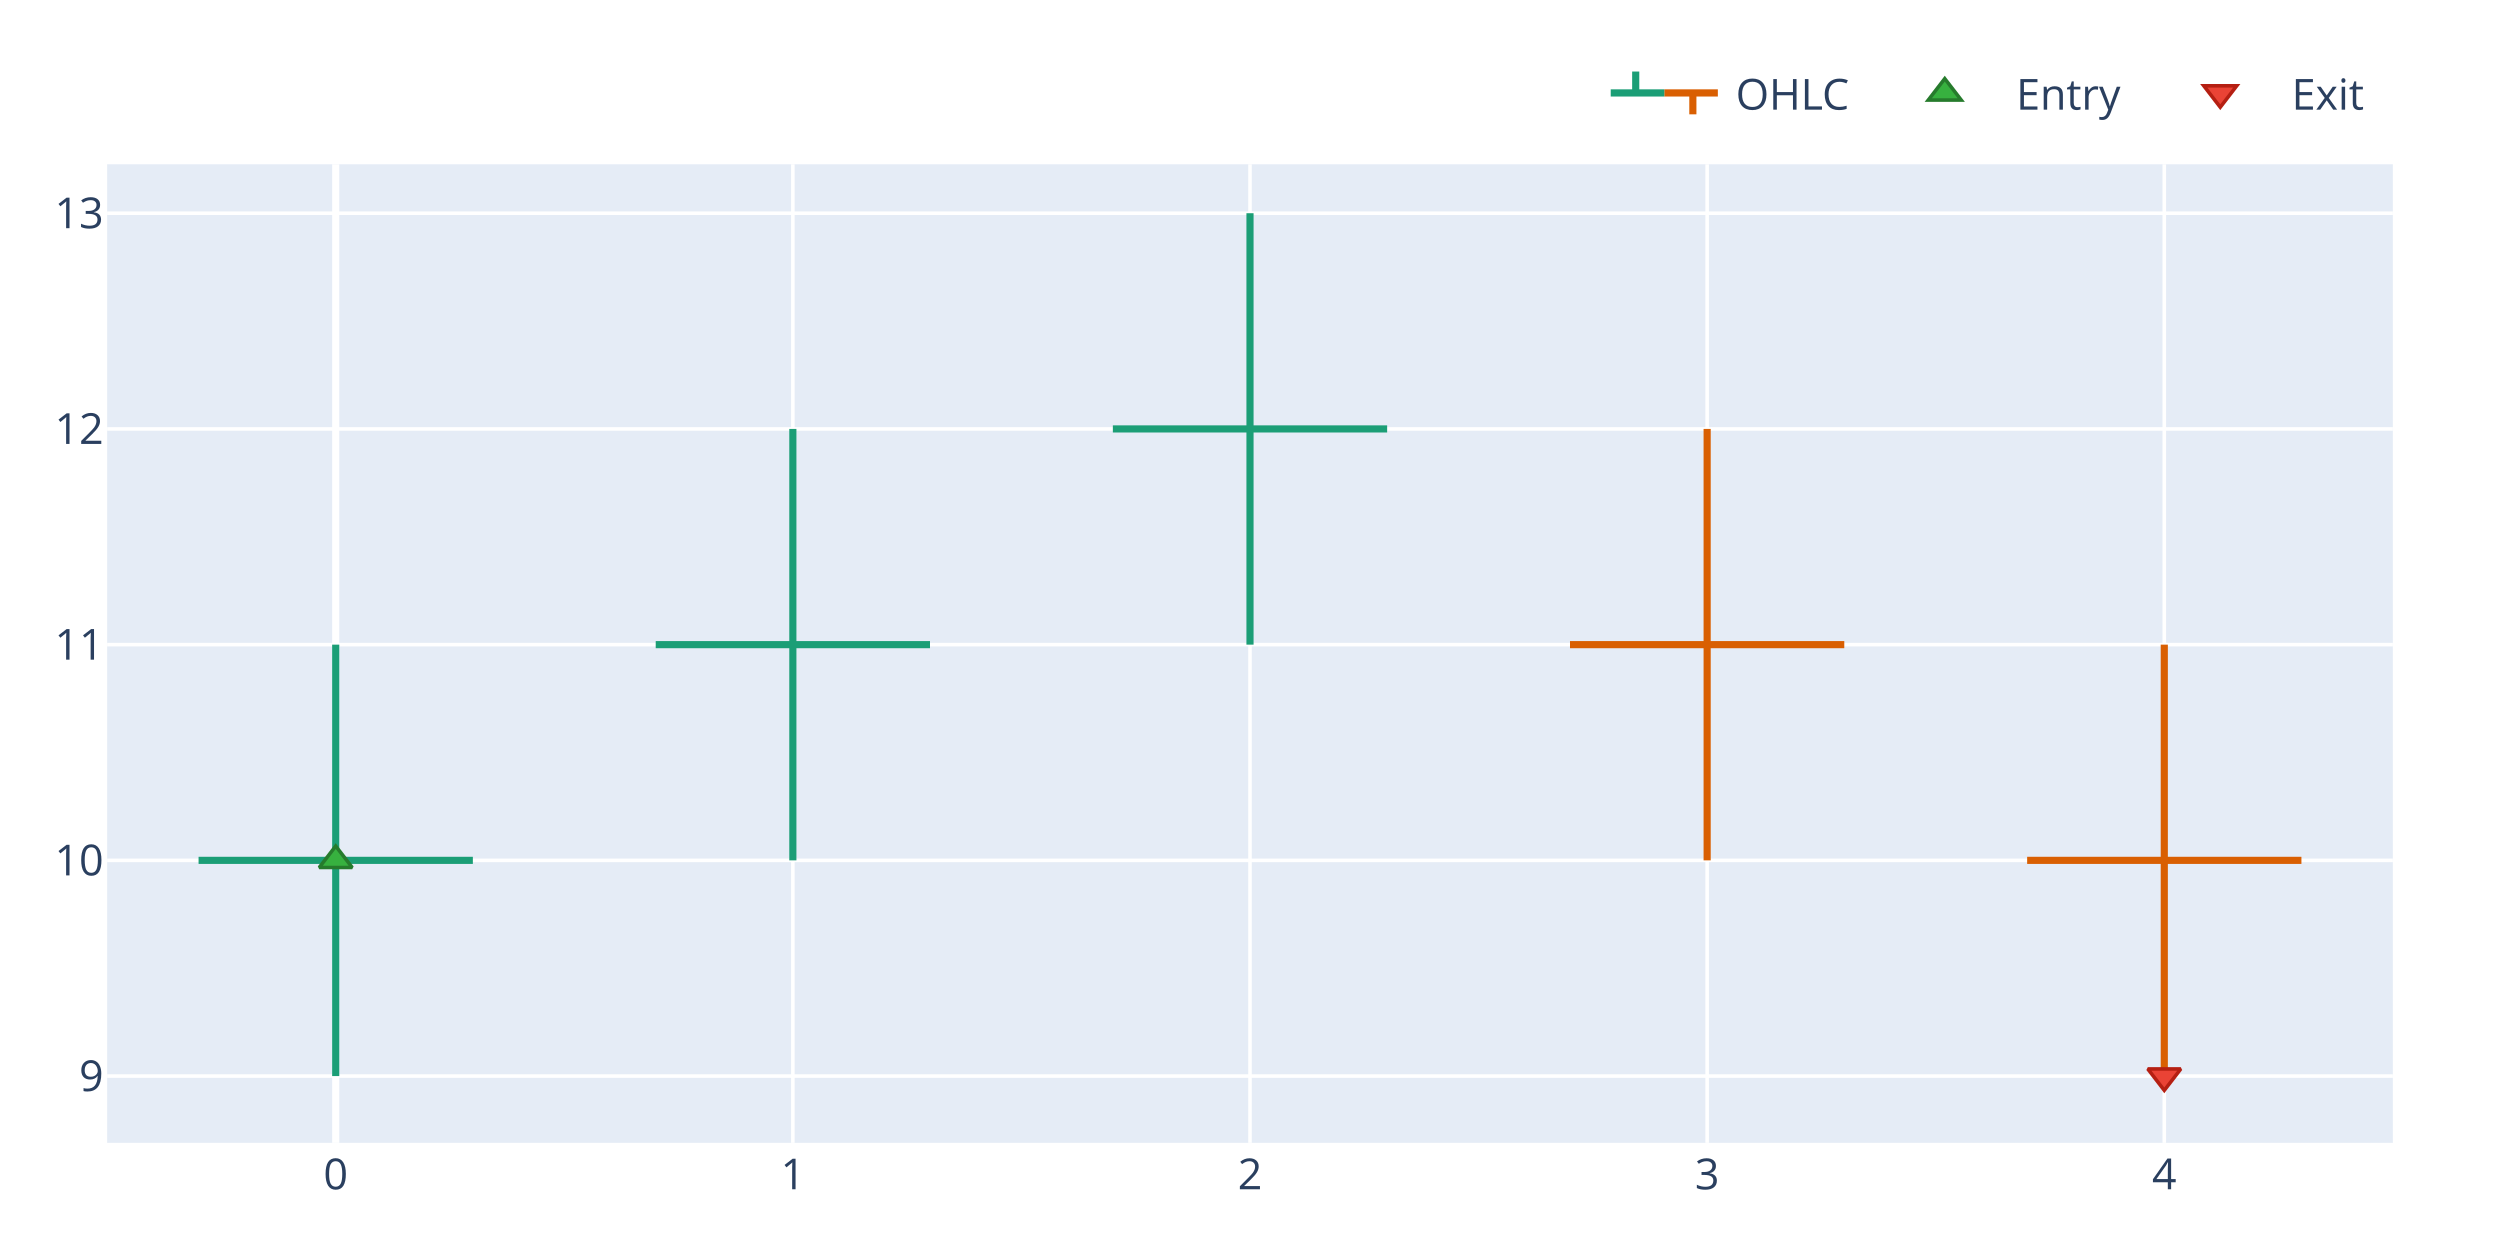
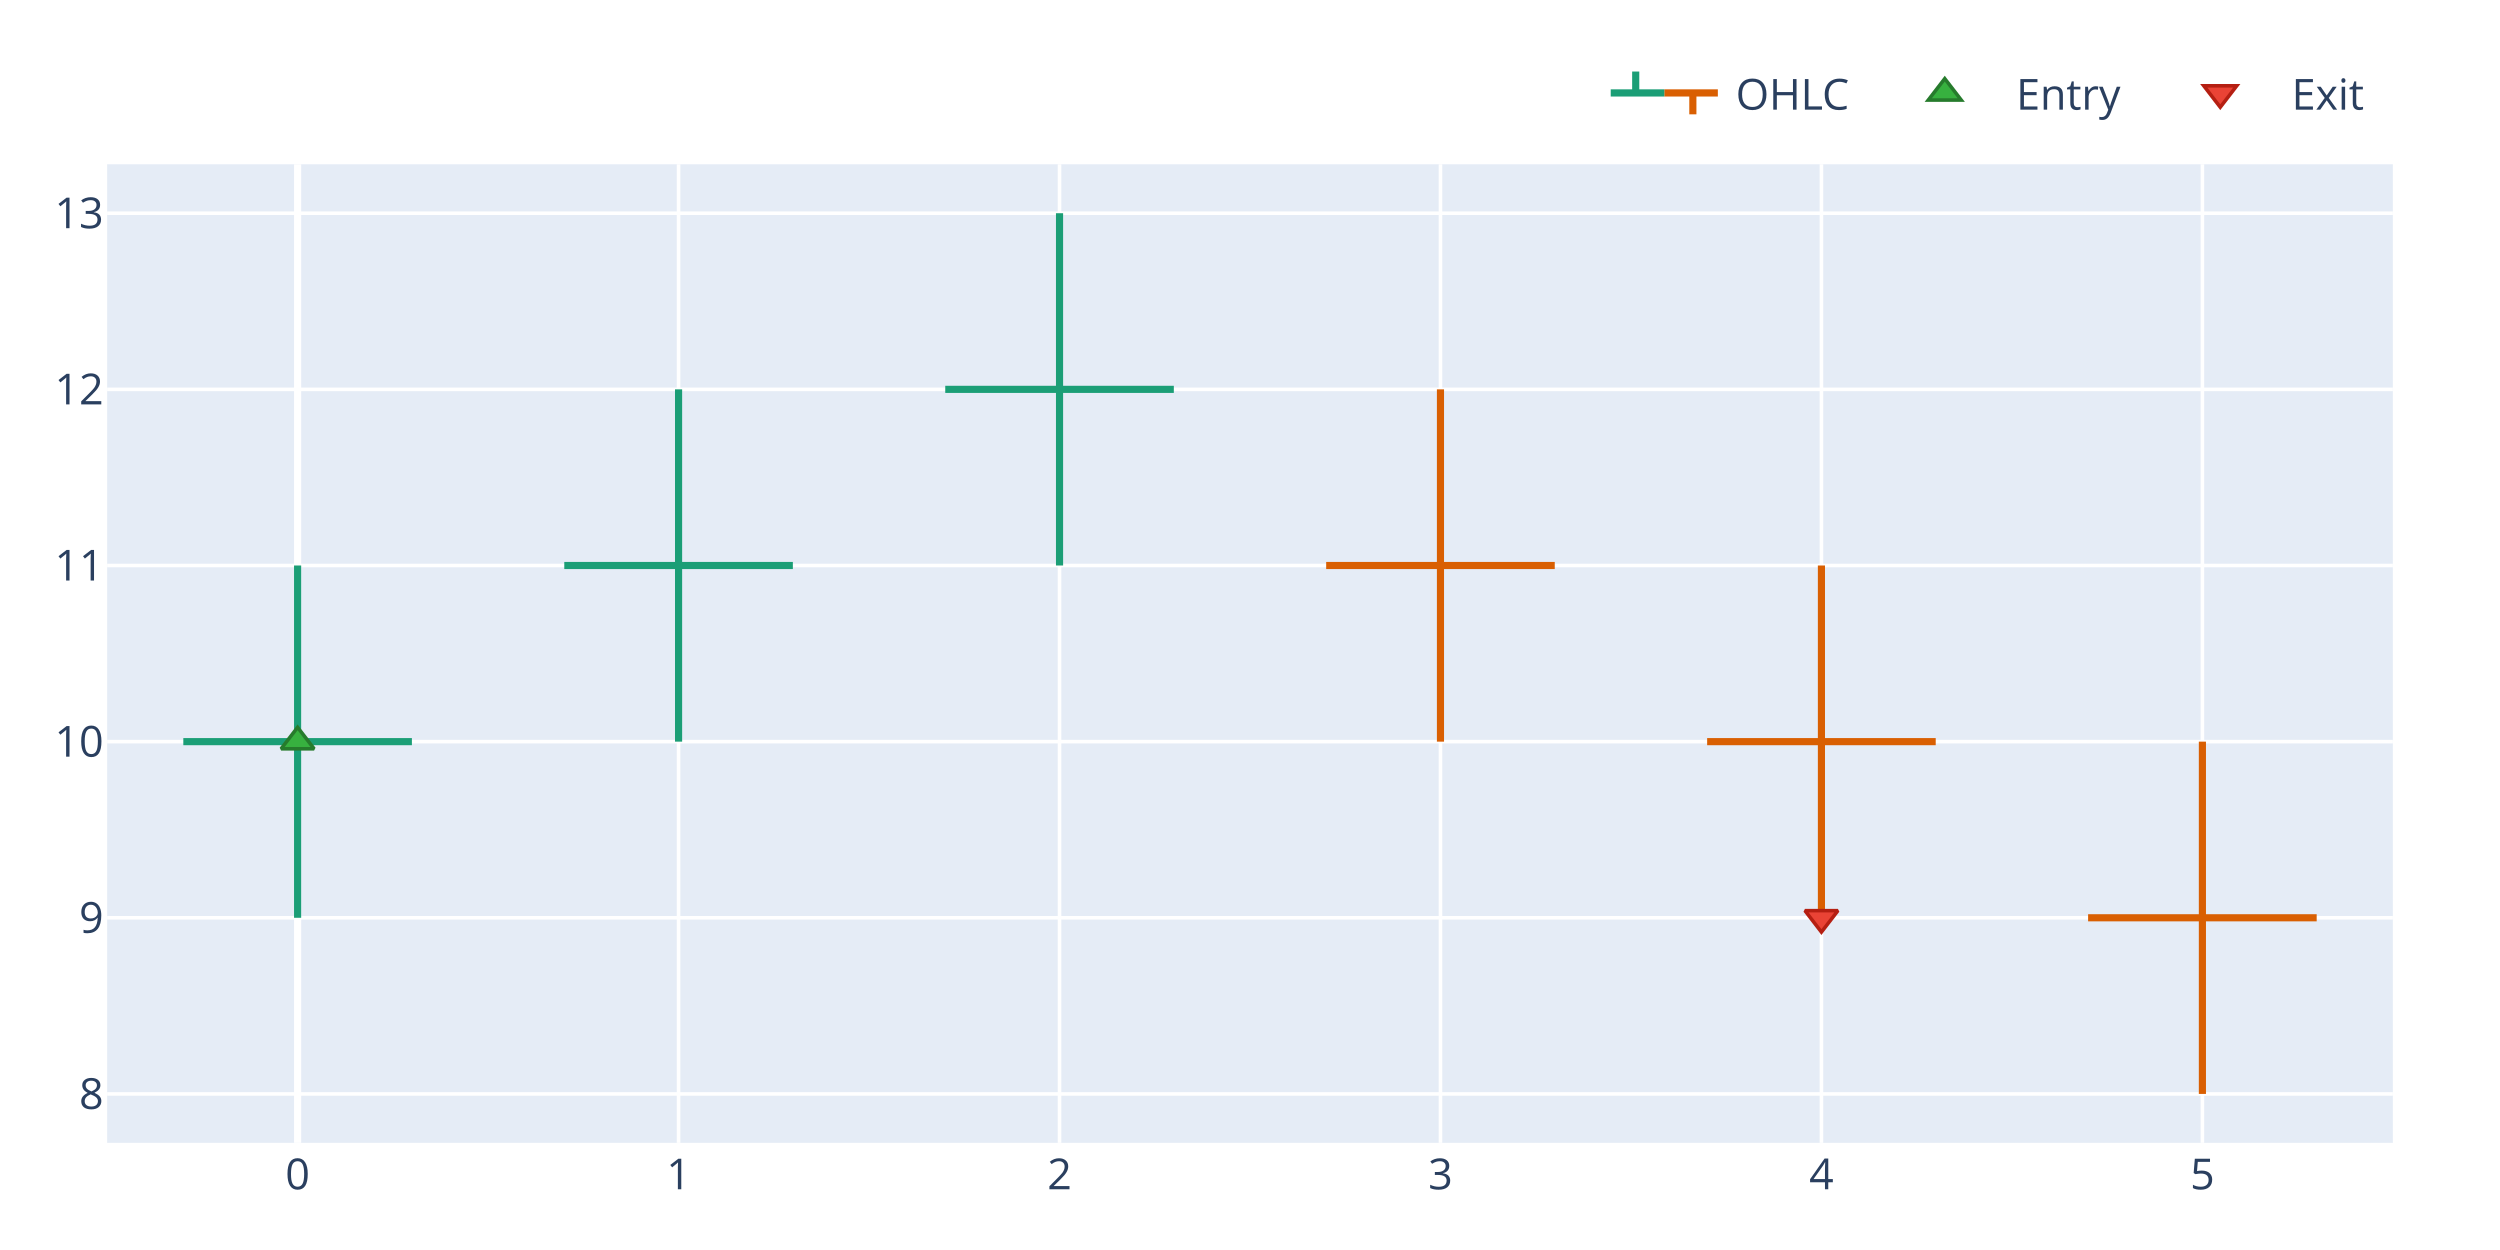
<svg xmlns="http://www.w3.org/2000/svg" class="main-svg" width="700" height="350" style="" viewBox="0 0 700 350">
  <rect x="0" y="0" width="700" height="350" style="fill: rgb(255, 255, 255); fill-opacity: 1;" />
-   <defs id="defs-d46929">
+   <defs id="defs-086cc4">
    <g class="clips">
-       <clipPath id="clipd46929xyplot" class="plotclip">
+       <clipPath id="clip086cc4xyplot" class="plotclip">
        <rect width="640" height="274" />
      </clipPath>
-       <clipPath class="axesclip" id="clipd46929x">
+       <clipPath class="axesclip" id="clip086cc4x">
        <rect x="30" y="0" width="640" height="350" />
      </clipPath>
-       <clipPath class="axesclip" id="clipd46929y">
+       <clipPath class="axesclip" id="clip086cc4y">
        <rect x="0" y="46" width="700" height="274" />
      </clipPath>
-       <clipPath class="axesclip" id="clipd46929xy">
+       <clipPath class="axesclip" id="clip086cc4xy">
        <rect x="30" y="46" width="640" height="274" />
      </clipPath>
    </g>
    <g class="gradients" />
  </defs>
  <g class="bglayer">
    <rect class="bg" x="30" y="46" width="640" height="274" style="fill: rgb(229, 236, 246); fill-opacity: 1; stroke-width: 0;" />
  </g>
  <g class="layer-below">
    <g class="imagelayer" />
    <g class="shapelayer" />
  </g>
  <g class="cartesianlayer">
    <g class="subplot xy">
      <g class="layer-subplot">
        <g class="shapelayer" />
        <g class="imagelayer" />
      </g>
      <g class="gridlayer">
        <g class="x">
-           <path class="xgrid crisp" transform="translate(222,0)" d="M0,46v274" style="stroke: rgb(255, 255, 255); stroke-opacity: 1; stroke-width: 1px;" />
-           <path class="xgrid crisp" transform="translate(350,0)" d="M0,46v274" style="stroke: rgb(255, 255, 255); stroke-opacity: 1; stroke-width: 1px;" />
-           <path class="xgrid crisp" transform="translate(478,0)" d="M0,46v274" style="stroke: rgb(255, 255, 255); stroke-opacity: 1; stroke-width: 1px;" />
-           <path class="xgrid crisp" transform="translate(606,0)" d="M0,46v274" style="stroke: rgb(255, 255, 255); stroke-opacity: 1; stroke-width: 1px;" />
+           <path class="xgrid crisp" transform="translate(190,0)" d="M0,46v274" style="stroke: rgb(255, 255, 255); stroke-opacity: 1; stroke-width: 1px;" />
+           <path class="xgrid crisp" transform="translate(296.67,0)" d="M0,46v274" style="stroke: rgb(255, 255, 255); stroke-opacity: 1; stroke-width: 1px;" />
+           <path class="xgrid crisp" transform="translate(403.33,0)" d="M0,46v274" style="stroke: rgb(255, 255, 255); stroke-opacity: 1; stroke-width: 1px;" />
+           <path class="xgrid crisp" transform="translate(510,0)" d="M0,46v274" style="stroke: rgb(255, 255, 255); stroke-opacity: 1; stroke-width: 1px;" />
+           <path class="xgrid crisp" transform="translate(616.67,0)" d="M0,46v274" style="stroke: rgb(255, 255, 255); stroke-opacity: 1; stroke-width: 1px;" />
        </g>
        <g class="y">
-           <path class="ygrid crisp" transform="translate(0,301.3)" d="M30,0h640" style="stroke: rgb(255, 255, 255); stroke-opacity: 1; stroke-width: 1px;" />
-           <path class="ygrid crisp" transform="translate(0,240.9)" d="M30,0h640" style="stroke: rgb(255, 255, 255); stroke-opacity: 1; stroke-width: 1px;" />
-           <path class="ygrid crisp" transform="translate(0,180.5)" d="M30,0h640" style="stroke: rgb(255, 255, 255); stroke-opacity: 1; stroke-width: 1px;" />
-           <path class="ygrid crisp" transform="translate(0,120.1)" d="M30,0h640" style="stroke: rgb(255, 255, 255); stroke-opacity: 1; stroke-width: 1px;" />
+           <path class="ygrid crisp" transform="translate(0,306.3)" d="M30,0h640" style="stroke: rgb(255, 255, 255); stroke-opacity: 1; stroke-width: 1px;" />
+           <path class="ygrid crisp" transform="translate(0,256.98)" d="M30,0h640" style="stroke: rgb(255, 255, 255); stroke-opacity: 1; stroke-width: 1px;" />
+           <path class="ygrid crisp" transform="translate(0,207.66)" d="M30,0h640" style="stroke: rgb(255, 255, 255); stroke-opacity: 1; stroke-width: 1px;" />
+           <path class="ygrid crisp" transform="translate(0,158.34)" d="M30,0h640" style="stroke: rgb(255, 255, 255); stroke-opacity: 1; stroke-width: 1px;" />
+           <path class="ygrid crisp" transform="translate(0,109.02)" d="M30,0h640" style="stroke: rgb(255, 255, 255); stroke-opacity: 1; stroke-width: 1px;" />
          <path class="ygrid crisp" transform="translate(0,59.7)" d="M30,0h640" style="stroke: rgb(255, 255, 255); stroke-opacity: 1; stroke-width: 1px;" />
        </g>
      </g>
      <g class="zerolinelayer">
-         <path class="xzl zl crisp" transform="translate(94,0)" d="M0,46v274" style="stroke: rgb(255, 255, 255); stroke-opacity: 1; stroke-width: 2px;" />
+         <path class="xzl zl crisp" transform="translate(83.33,0)" d="M0,46v274" style="stroke: rgb(255, 255, 255); stroke-opacity: 1; stroke-width: 2px;" />
      </g>
      <path class="xlines-below" />
      <path class="ylines-below" />
      <g class="overlines-below" />
      <g class="xaxislayer-below" />
      <g class="yaxislayer-below" />
      <g class="overaxes-below" />
-       <g class="plot" transform="translate(30, 46)" clip-path="url('#clipd46929xyplot')">
+       <g class="plot" transform="translate(30,46)" clip-path="url('#clip086cc4xyplot')">
        <g class="ohlclayer mlayer">
          <g class="trace ohlc" style="opacity: 1;">
-             <path d="M25.6,194.9H64M64,134.5V255.3M102.4,194.9H64" style="fill: none; stroke: rgb(27, 158, 118); stroke-opacity: 1; stroke-width: 2px; opacity: 1;" />
-             <path d="M153.6,134.5H192M192,74.1V194.9M230.4,134.5H192" style="fill: none; stroke: rgb(27, 158, 118); stroke-opacity: 1; stroke-width: 2px; opacity: 1;" />
-             <path d="M281.6,74.1H320M320,13.7V134.5M358.4,74.1H320" style="fill: none; stroke: rgb(27, 158, 118); stroke-opacity: 1; stroke-width: 2px; opacity: 1;" />
-             <path d="M409.6,134.5H448M448,74.1V194.9M486.4,134.5H448" style="fill: none; stroke: rgb(217, 95, 2); stroke-opacity: 1; stroke-width: 2px; opacity: 1;" />
-             <path d="M537.6,194.9H576M576,134.5V255.3M614.4,194.9H576" style="fill: none; stroke: rgb(217, 95, 2); stroke-opacity: 1; stroke-width: 2px; opacity: 1;" />
+             <path d="M21.33,161.66H53.33M53.33,112.34V210.98M85.33,161.66H53.33" style="fill: none; stroke: rgb(27, 158, 118); stroke-opacity: 1; stroke-width: 2px; opacity: 1;" />
+             <path d="M128,112.34H160M160,63.02V161.66M192,112.34H160" style="fill: none; stroke: rgb(27, 158, 118); stroke-opacity: 1; stroke-width: 2px; opacity: 1;" />
+             <path d="M234.67,63.02H266.67M266.67,13.7V112.34M298.67,63.02H266.67" style="fill: none; stroke: rgb(27, 158, 118); stroke-opacity: 1; stroke-width: 2px; opacity: 1;" />
+             <path d="M341.33,112.34H373.33M373.33,63.02V161.66M405.33,112.34H373.33" style="fill: none; stroke: rgb(217, 95, 2); stroke-opacity: 1; stroke-width: 2px; opacity: 1;" />
+             <path d="M448,161.66H480M480,112.34V210.98M512,161.66H480" style="fill: none; stroke: rgb(217, 95, 2); stroke-opacity: 1; stroke-width: 2px; opacity: 1;" />
+             <path d="M554.67,210.98H586.67M586.67,161.66V260.3M618.67,210.98H586.67" style="fill: none; stroke: rgb(217, 95, 2); stroke-opacity: 1; stroke-width: 2px; opacity: 1;" />
          </g>
        </g>
        <g class="scatterlayer mlayer">
-           <g class="trace scatter tracea0fa2f44-6a87-4235-9416-203506ef1ce3" style="stroke-miterlimit: 2; opacity: 1;">
+           <g class="trace scatter tracef678370a-335a-4763-9672-6614ac4c46b3" style="stroke-miterlimit: 2; opacity: 1;">
            <g class="fills" />
            <g class="errorbars" />
            <g class="lines" />
            <g class="points">
-               <path class="point" transform="translate(64,194.9)" d="M-4.62,2H4.62L0,-4Z" style="opacity: 1; stroke-width: 1px; fill: rgb(55, 177, 63); fill-opacity: 1; stroke: rgb(38, 123, 44); stroke-opacity: 1;" />
+               <path class="point" transform="translate(53.33,161.66)" d="M-4.62,2H4.62L0,-4Z" style="opacity: 1; stroke-width: 1px; fill: rgb(55, 177, 63); fill-opacity: 1; stroke: rgb(38, 123, 44); stroke-opacity: 1;" />
            </g>
            <g class="text" />
          </g>
-           <g class="trace scatter trace46c2bc9f-6555-4135-bc44-c3362b6f6b36" style="stroke-miterlimit: 2; opacity: 1;">
+           <g class="trace scatter trace68906b03-3c41-4995-88b0-12fbfcd90545" style="stroke-miterlimit: 2; opacity: 1;">
            <g class="fills" />
            <g class="errorbars" />
            <g class="lines" />
            <g class="points">
-               <path class="point plotly-customdata" transform="translate(576,255.3)" d="M-4.62,-2H4.62L0,4Z" style="opacity: 1; stroke-width: 1px; fill: rgb(234, 67, 53); fill-opacity: 1; stroke: rgb(181, 31, 18); stroke-opacity: 1;" />
+               <path class="point plotly-customdata" transform="translate(480,210.98)" d="M-4.62,-2H4.62L0,4Z" style="opacity: 1; stroke-width: 1px; fill: rgb(234, 67, 53); fill-opacity: 1; stroke: rgb(181, 31, 18); stroke-opacity: 1;" />
            </g>
            <g class="text" />
          </g>
        </g>
      </g>
      <g class="overplot" />
      <path class="xlines-above crisp" d="M0,0" style="fill: none;" />
      <path class="ylines-above crisp" d="M0,0" style="fill: none;" />
      <g class="overlines-above" />
      <g class="xaxislayer-above">
        <g class="xtick">
-           <text text-anchor="middle" x="0" y="333" transform="translate(94,0)" style="font-family: 'Open Sans', verdana, arial, sans-serif; font-size: 12px; fill: rgb(42, 63, 95); fill-opacity: 1; white-space: pre;">0</text>
-         </g>
-         <g class="xtick">
-           <text text-anchor="middle" x="0" y="333" transform="translate(222,0)" style="font-family: 'Open Sans', verdana, arial, sans-serif; font-size: 12px; fill: rgb(42, 63, 95); fill-opacity: 1; white-space: pre;">1</text>
-         </g>
-         <g class="xtick">
-           <text text-anchor="middle" x="0" y="333" transform="translate(350,0)" style="font-family: 'Open Sans', verdana, arial, sans-serif; font-size: 12px; fill: rgb(42, 63, 95); fill-opacity: 1; white-space: pre;">2</text>
-         </g>
-         <g class="xtick">
-           <text text-anchor="middle" x="0" y="333" transform="translate(478,0)" style="font-family: 'Open Sans', verdana, arial, sans-serif; font-size: 12px; fill: rgb(42, 63, 95); fill-opacity: 1; white-space: pre;">3</text>
-         </g>
-         <g class="xtick">
-           <text text-anchor="middle" x="0" y="333" transform="translate(606,0)" style="font-family: 'Open Sans', verdana, arial, sans-serif; font-size: 12px; fill: rgb(42, 63, 95); fill-opacity: 1; white-space: pre;">4</text>
+           <text text-anchor="middle" x="0" y="333" transform="translate(83.33,0)" style="font-family: 'Open Sans', verdana, arial, sans-serif; font-size: 12px; fill: rgb(42, 63, 95); fill-opacity: 1; white-space: pre;">0</text>
+         </g>
+         <g class="xtick">
+           <text text-anchor="middle" x="0" y="333" transform="translate(190,0)" style="font-family: 'Open Sans', verdana, arial, sans-serif; font-size: 12px; fill: rgb(42, 63, 95); fill-opacity: 1; white-space: pre;">1</text>
+         </g>
+         <g class="xtick">
+           <text text-anchor="middle" x="0" y="333" transform="translate(296.67,0)" style="font-family: 'Open Sans', verdana, arial, sans-serif; font-size: 12px; fill: rgb(42, 63, 95); fill-opacity: 1; white-space: pre;">2</text>
+         </g>
+         <g class="xtick">
+           <text text-anchor="middle" x="0" y="333" transform="translate(403.33,0)" style="font-family: 'Open Sans', verdana, arial, sans-serif; font-size: 12px; fill: rgb(42, 63, 95); fill-opacity: 1; white-space: pre;">3</text>
+         </g>
+         <g class="xtick">
+           <text text-anchor="middle" x="0" y="333" transform="translate(510,0)" style="font-family: 'Open Sans', verdana, arial, sans-serif; font-size: 12px; fill: rgb(42, 63, 95); fill-opacity: 1; white-space: pre;">4</text>
+         </g>
+         <g class="xtick">
+           <text text-anchor="middle" x="0" y="333" transform="translate(616.67,0)" style="font-family: 'Open Sans', verdana, arial, sans-serif; font-size: 12px; fill: rgb(42, 63, 95); fill-opacity: 1; white-space: pre;">5</text>
        </g>
      </g>
      <g class="yaxislayer-above">
        <g class="ytick">
-           <text text-anchor="end" x="29" y="4.2" transform="translate(0,301.3)" style="font-family: 'Open Sans', verdana, arial, sans-serif; font-size: 12px; fill: rgb(42, 63, 95); fill-opacity: 1; white-space: pre;">9</text>
-         </g>
-         <g class="ytick">
-           <text text-anchor="end" x="29" y="4.2" transform="translate(0,240.9)" style="font-family: 'Open Sans', verdana, arial, sans-serif; font-size: 12px; fill: rgb(42, 63, 95); fill-opacity: 1; white-space: pre;">10</text>
-         </g>
-         <g class="ytick">
-           <text text-anchor="end" x="29" y="4.2" transform="translate(0,180.5)" style="font-family: 'Open Sans', verdana, arial, sans-serif; font-size: 12px; fill: rgb(42, 63, 95); fill-opacity: 1; white-space: pre;">11</text>
-         </g>
-         <g class="ytick">
-           <text text-anchor="end" x="29" y="4.2" transform="translate(0,120.1)" style="font-family: 'Open Sans', verdana, arial, sans-serif; font-size: 12px; fill: rgb(42, 63, 95); fill-opacity: 1; white-space: pre;">12</text>
+           <text text-anchor="end" x="29" y="4.2" transform="translate(0,306.3)" style="font-family: 'Open Sans', verdana, arial, sans-serif; font-size: 12px; fill: rgb(42, 63, 95); fill-opacity: 1; white-space: pre;">8</text>
+         </g>
+         <g class="ytick">
+           <text text-anchor="end" x="29" y="4.2" transform="translate(0,256.98)" style="font-family: 'Open Sans', verdana, arial, sans-serif; font-size: 12px; fill: rgb(42, 63, 95); fill-opacity: 1; white-space: pre;">9</text>
+         </g>
+         <g class="ytick">
+           <text text-anchor="end" x="29" y="4.2" transform="translate(0,207.66)" style="font-family: 'Open Sans', verdana, arial, sans-serif; font-size: 12px; fill: rgb(42, 63, 95); fill-opacity: 1; white-space: pre;">10</text>
+         </g>
+         <g class="ytick">
+           <text text-anchor="end" x="29" y="4.2" transform="translate(0,158.34)" style="font-family: 'Open Sans', verdana, arial, sans-serif; font-size: 12px; fill: rgb(42, 63, 95); fill-opacity: 1; white-space: pre;">11</text>
+         </g>
+         <g class="ytick">
+           <text text-anchor="end" x="29" y="4.2" transform="translate(0,109.02)" style="font-family: 'Open Sans', verdana, arial, sans-serif; font-size: 12px; fill: rgb(42, 63, 95); fill-opacity: 1; white-space: pre;">12</text>
        </g>
        <g class="ytick">
          <text text-anchor="end" x="29" y="4.2" transform="translate(0,59.7)" style="font-family: 'Open Sans', verdana, arial, sans-serif; font-size: 12px; fill: rgb(42, 63, 95); fill-opacity: 1; white-space: pre;">13</text>
        </g>
      </g>
      <g class="overaxes-above" />
    </g>
  </g>
  <g class="polarlayer" />
  <g class="ternarylayer" />
  <g class="geolayer" />
  <g class="funnelarealayer" />
  <g class="pielayer" />
  <g class="treemaplayer" />
  <g class="sunburstlayer" />
  <g class="glimages" />
-   <defs id="topdefs-d46929">
+   <defs id="topdefs-086cc4">
    <g class="clips" />
-     <clipPath id="legendd46929">
+     <clipPath id="legend086cc4">
      <rect width="224" height="29" x="0" y="0" />
    </clipPath>
  </defs>
  <g class="layer-above">
    <g class="imagelayer" />
    <g class="shapelayer" />
  </g>
  <g class="infolayer">
-     <g class="legend" pointer-events="all" transform="translate(446, 11.52)">
-       <rect class="bg" shape-rendering="crispEdges" style="stroke: rgb(68, 68, 68); stroke-opacity: 1; fill: rgb(255, 255, 255); fill-opacity: 1; stroke-width: 0px;" width="224" height="29" x="0" y="0" />
-       <g class="scrollbox" transform="translate(0, 0)" clip-path="url('#legendd46929')">
+     <g class="legend" pointer-events="all" transform="translate(446,11.52)">
+       <rect class="bg" shape-rendering="crispEdges" width="224" height="29" x="0" y="0" style="stroke: rgb(68, 68, 68); stroke-opacity: 1; fill: rgb(255, 255, 255); fill-opacity: 1; stroke-width: 0px;" />
+       <g class="scrollbox" transform="" clip-path="url('#legend086cc4')">
        <g class="groups">
-           <g class="traces" transform="translate(0, 14.5)" style="opacity: 1;">
+           <g class="traces" transform="translate(0,14.5)" style="opacity: 1;">
            <text class="legendtext" text-anchor="start" x="40" y="4.68" style="font-family: 'Open Sans', verdana, arial, sans-serif; font-size: 12px; fill: rgb(42, 63, 95); fill-opacity: 1; white-space: pre;">OHLC</text>
            <g class="layers" style="opacity: 1;">
              <g class="legendfill" />
              <g class="legendlines" />
              <g class="legendsymbols">
                <g class="legendpoints">
                  <path class="legendohlc" d="M15,0H0M8,6V0" transform="translate(20,0)" style="stroke-miterlimit: 1; fill: none; stroke-width: 2px; stroke: rgb(217, 95, 2); stroke-opacity: 1;" />
                  <path class="legendohlc" d="M-15,0H0M-8,-6V0" transform="translate(20,0)" style="stroke-miterlimit: 1; fill: none; stroke-width: 2px; stroke: rgb(27, 158, 118); stroke-opacity: 1;" />
                </g>
              </g>
            </g>
            <rect class="legendtoggle" x="0" y="-9.5" width="76.031" height="19" style="fill: rgb(0, 0, 0); fill-opacity: 0;" />
          </g>
-           <g class="traces" transform="translate(78.53125, 14.5)" style="opacity: 1;">
+           <g class="traces" transform="translate(78.53125,14.5)" style="opacity: 1;">
            <text class="legendtext" text-anchor="start" x="40" y="4.68" style="font-family: 'Open Sans', verdana, arial, sans-serif; font-size: 12px; fill: rgb(42, 63, 95); fill-opacity: 1; white-space: pre;">Entry</text>
            <g class="layers" style="opacity: 1;">
              <g class="legendfill" />
              <g class="legendlines" />
              <g class="legendsymbols">
                <g class="legendpoints">
                  <path class="scatterpts" transform="translate(20,0)" d="M-4.62,2H4.62L0,-4Z" style="opacity: 1; stroke-width: 1px; fill: rgb(55, 177, 63); fill-opacity: 1; stroke: rgb(38, 123, 44); stroke-opacity: 1;" />
                </g>
              </g>
            </g>
            <rect class="legendtoggle" x="0" y="-9.5" width="74.641" height="19" style="fill: rgb(0, 0, 0); fill-opacity: 0;" />
          </g>
-           <g class="traces" transform="translate(155.6719, 14.5)" style="opacity: 1;">
+           <g class="traces" transform="translate(155.6719,14.5)" style="opacity: 1;">
            <text class="legendtext" text-anchor="start" x="40" y="4.68" style="font-family: 'Open Sans', verdana, arial, sans-serif; font-size: 12px; fill: rgb(42, 63, 95); fill-opacity: 1; white-space: pre;">Exit</text>
            <g class="layers" style="opacity: 1;">
              <g class="legendfill" />
              <g class="legendlines" />
              <g class="legendsymbols">
                <g class="legendpoints">
                  <path class="scatterpts" transform="translate(20,0)" d="M-4.62,-2H4.62L0,4Z" style="opacity: 1; stroke-width: 1px; fill: rgb(234, 67, 53); fill-opacity: 1; stroke: rgb(181, 31, 18); stroke-opacity: 1;" />
                </g>
              </g>
            </g>
            <rect class="legendtoggle" x="0" y="-9.5" width="65.219" height="19" style="fill: rgb(0, 0, 0); fill-opacity: 0;" />
          </g>
        </g>
      </g>
-       <rect class="scrollbar" rx="20" ry="3" width="0" height="0" style="fill: rgb(128, 139, 164); fill-opacity: 1;" x="0" y="0" />
+       <rect class="scrollbar" rx="20" ry="3" width="0" height="0" x="0" y="0" style="fill: rgb(128, 139, 164); fill-opacity: 1;" />
    </g>
    <g class="g-gtitle" />
    <g class="g-xtitle" />
    <g class="g-ytitle" />
  </g>
</svg>
